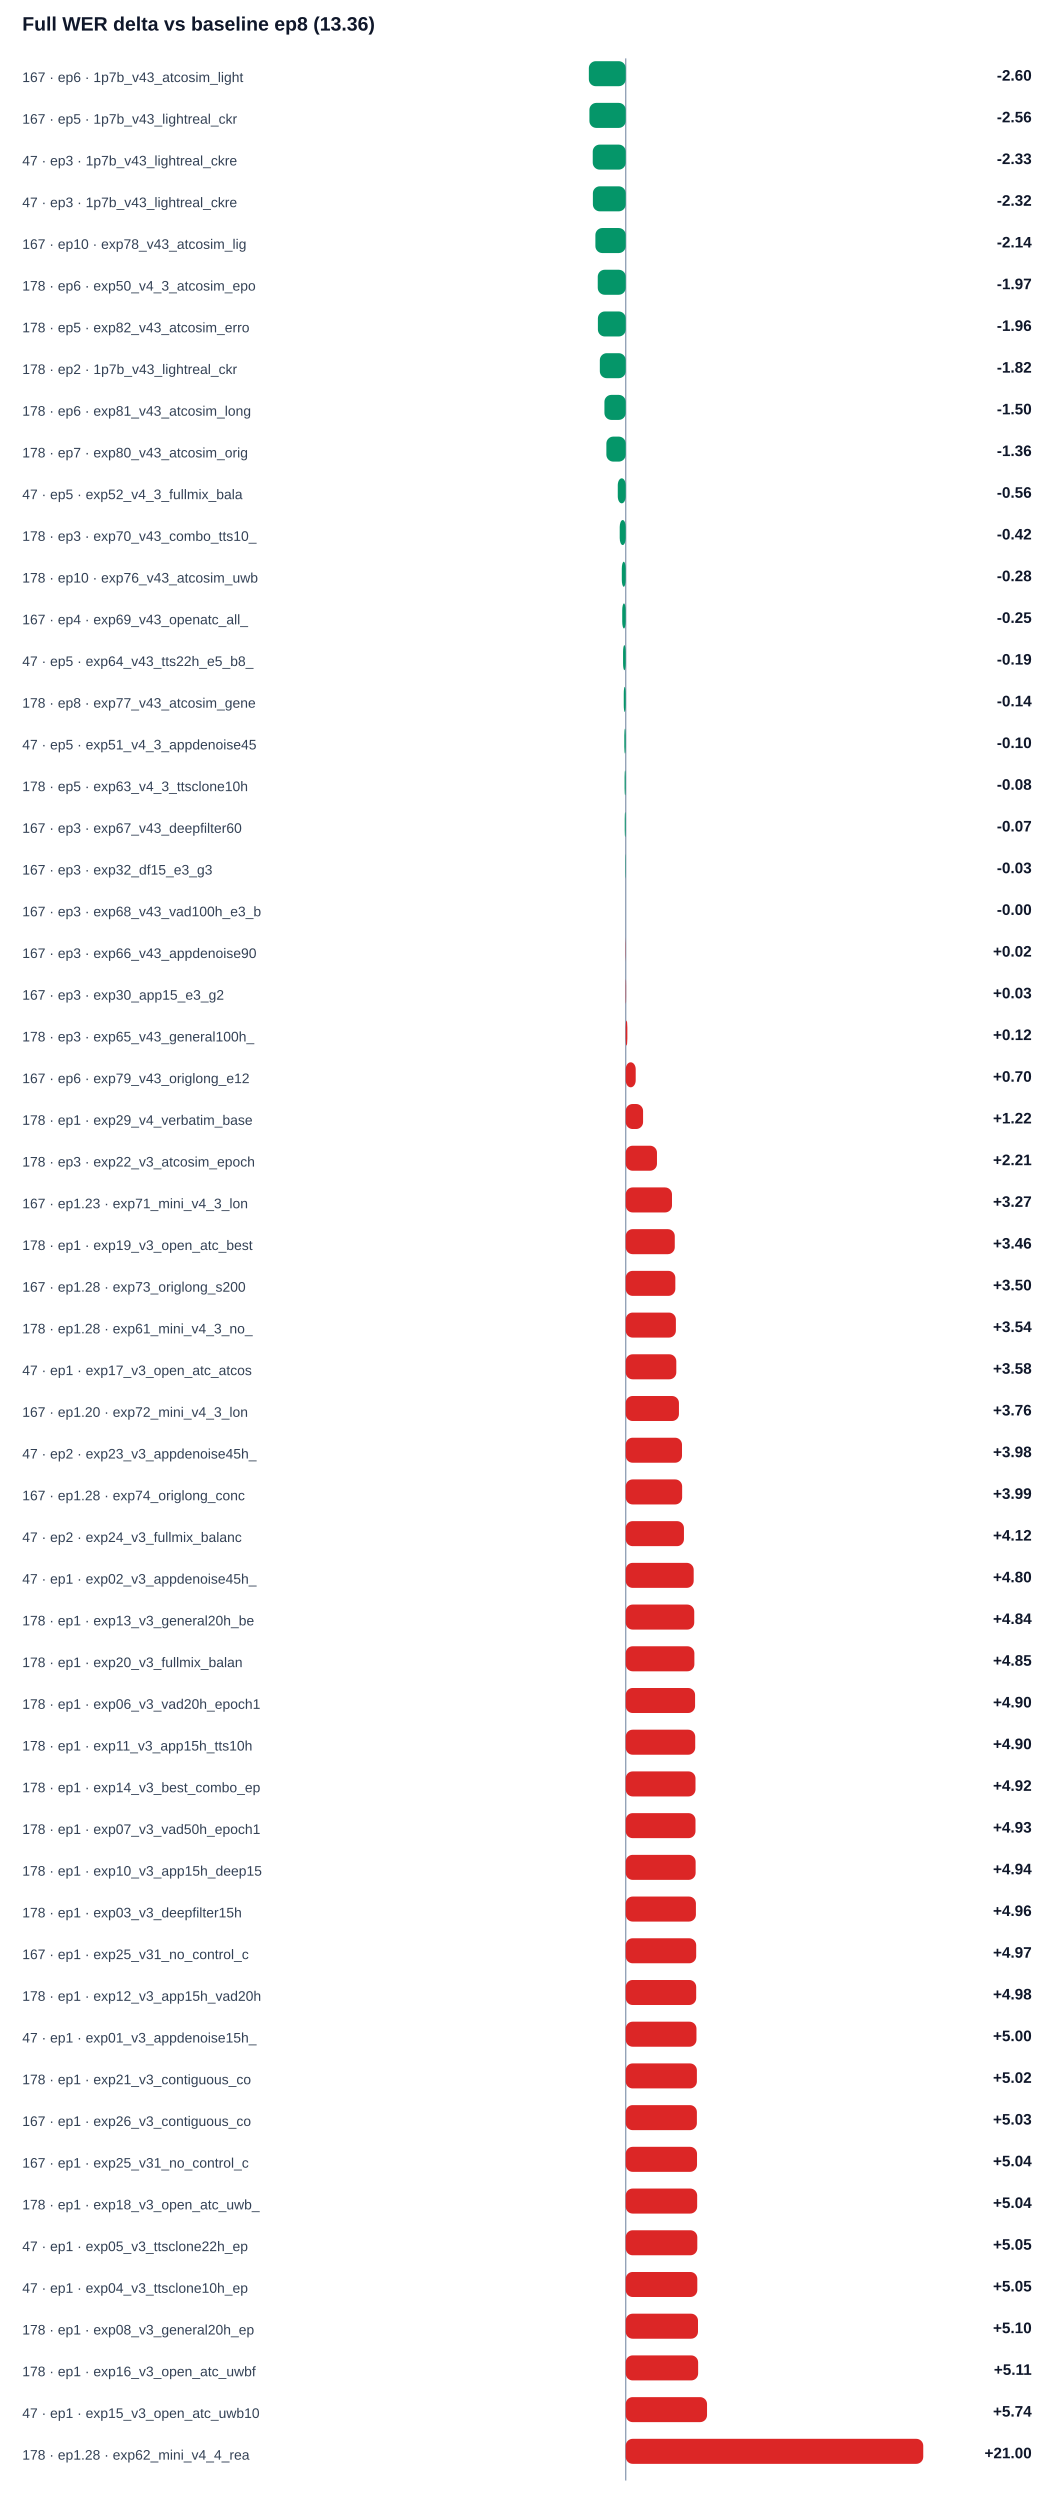
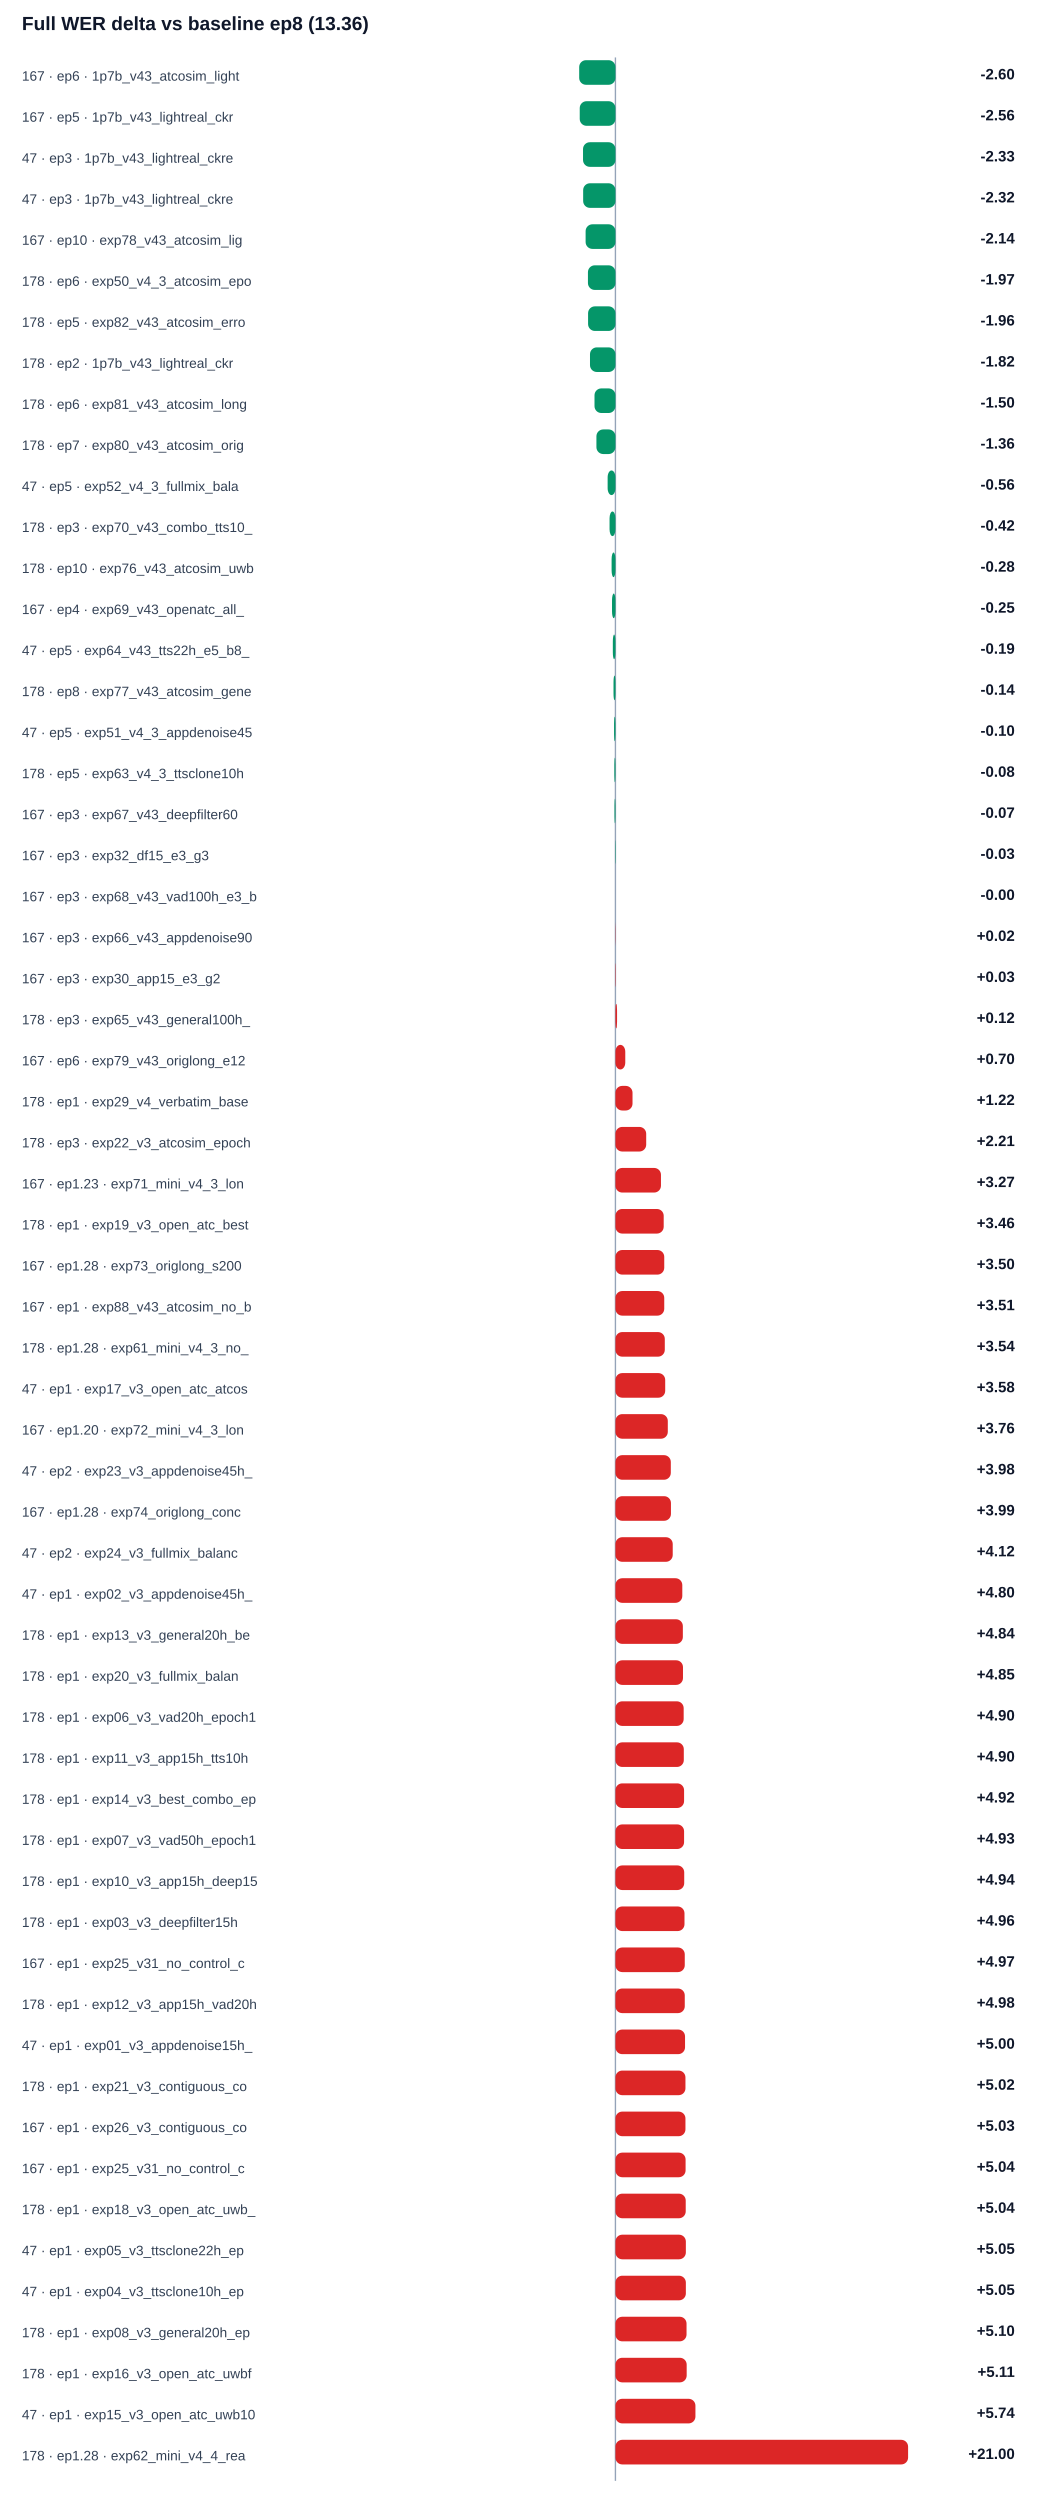
- <svg xmlns="http://www.w3.org/2000/svg" width="100%" viewBox="0 0 760 1798" style="max-width:760px;background:#ffffff;border:1px solid #e5e7eb;border-radius:10px;">
+ <svg xmlns="http://www.w3.org/2000/svg" width="100%" viewBox="0 0 760 1828" style="max-width:760px;background:#ffffff;border:1px solid #e5e7eb;border-radius:10px;">
  <text x="16.0" y="22.0" font-size="14" fill="#0f172a" text-anchor="start" font-family="Arial, sans-serif" font-weight="700">Full WER delta vs baseline ep8 (13.36)</text>
-   <line x1="450" y1="42" x2="450" y2="1784" stroke="#94a3b8" />
+   <line x1="450" y1="42" x2="450" y2="1814" stroke="#94a3b8" />
  <text x="16.0" y="59.0" font-size="10" fill="#334155" text-anchor="start" font-family="Arial, sans-serif" font-weight="400">167 · ep6 · 1p7b_v43_atcosim_light</text>
  <rect x="423.5" y="44" width="26.5" height="18" rx="5" fill="#059669" />
  <text x="742.0" y="58.0" font-size="11" fill="#0f172a" text-anchor="end" font-family="Arial, sans-serif" font-weight="700">-2.60</text>
  <text x="16.0" y="89.0" font-size="10" fill="#334155" text-anchor="start" font-family="Arial, sans-serif" font-weight="400">167 · ep5 · 1p7b_v43_lightreal_ckr</text>
  <rect x="423.9" y="74" width="26.1" height="18" rx="5" fill="#059669" />
  <text x="742.0" y="88.0" font-size="11" fill="#0f172a" text-anchor="end" font-family="Arial, sans-serif" font-weight="700">-2.56</text>
  <text x="16.0" y="119.0" font-size="10" fill="#334155" text-anchor="start" font-family="Arial, sans-serif" font-weight="400">47 · ep3 · 1p7b_v43_lightreal_ckre</text>
  <rect x="426.3" y="104" width="23.7" height="18" rx="5" fill="#059669" />
  <text x="742.0" y="118.0" font-size="11" fill="#0f172a" text-anchor="end" font-family="Arial, sans-serif" font-weight="700">-2.33</text>
  <text x="16.0" y="149.0" font-size="10" fill="#334155" text-anchor="start" font-family="Arial, sans-serif" font-weight="400">47 · ep3 · 1p7b_v43_lightreal_ckre</text>
  <rect x="426.4" y="134" width="23.6" height="18" rx="5" fill="#059669" />
  <text x="742.0" y="148.0" font-size="11" fill="#0f172a" text-anchor="end" font-family="Arial, sans-serif" font-weight="700">-2.32</text>
  <text x="16.0" y="179.0" font-size="10" fill="#334155" text-anchor="start" font-family="Arial, sans-serif" font-weight="400">167 · ep10 · exp78_v43_atcosim_lig</text>
  <rect x="428.2" y="164" width="21.8" height="18" rx="5" fill="#059669" />
  <text x="742.0" y="178.0" font-size="11" fill="#0f172a" text-anchor="end" font-family="Arial, sans-serif" font-weight="700">-2.14</text>
  <text x="16.0" y="209.0" font-size="10" fill="#334155" text-anchor="start" font-family="Arial, sans-serif" font-weight="400">178 · ep6 · exp50_v4_3_atcosim_epo</text>
  <rect x="429.9" y="194" width="20.1" height="18" rx="5" fill="#059669" />
  <text x="742.0" y="208.0" font-size="11" fill="#0f172a" text-anchor="end" font-family="Arial, sans-serif" font-weight="700">-1.97</text>
  <text x="16.0" y="239.0" font-size="10" fill="#334155" text-anchor="start" font-family="Arial, sans-serif" font-weight="400">178 · ep5 · exp82_v43_atcosim_erro</text>
  <rect x="430.0" y="224" width="20.0" height="18" rx="5" fill="#059669" />
  <text x="742.0" y="238.0" font-size="11" fill="#0f172a" text-anchor="end" font-family="Arial, sans-serif" font-weight="700">-1.96</text>
  <text x="16.0" y="269.0" font-size="10" fill="#334155" text-anchor="start" font-family="Arial, sans-serif" font-weight="400">178 · ep2 · 1p7b_v43_lightreal_ckr</text>
  <rect x="431.4" y="254" width="18.6" height="18" rx="5" fill="#059669" />
  <text x="742.0" y="268.0" font-size="11" fill="#0f172a" text-anchor="end" font-family="Arial, sans-serif" font-weight="700">-1.82</text>
  <text x="16.0" y="299.0" font-size="10" fill="#334155" text-anchor="start" font-family="Arial, sans-serif" font-weight="400">178 · ep6 · exp81_v43_atcosim_long</text>
  <rect x="434.7" y="284" width="15.3" height="18" rx="5" fill="#059669" />
  <text x="742.0" y="298.0" font-size="11" fill="#0f172a" text-anchor="end" font-family="Arial, sans-serif" font-weight="700">-1.50</text>
  <text x="16.0" y="329.0" font-size="10" fill="#334155" text-anchor="start" font-family="Arial, sans-serif" font-weight="400">178 · ep7 · exp80_v43_atcosim_orig</text>
  <rect x="436.1" y="314" width="13.9" height="18" rx="5" fill="#059669" />
  <text x="742.0" y="328.0" font-size="11" fill="#0f172a" text-anchor="end" font-family="Arial, sans-serif" font-weight="700">-1.36</text>
  <text x="16.0" y="359.0" font-size="10" fill="#334155" text-anchor="start" font-family="Arial, sans-serif" font-weight="400">47 · ep5 · exp52_v4_3_fullmix_bala</text>
  <rect x="444.3" y="344" width="5.7" height="18" rx="5" fill="#059669" />
  <text x="742.0" y="358.0" font-size="11" fill="#0f172a" text-anchor="end" font-family="Arial, sans-serif" font-weight="700">-0.56</text>
  <text x="16.0" y="389.0" font-size="10" fill="#334155" text-anchor="start" font-family="Arial, sans-serif" font-weight="400">178 · ep3 · exp70_v43_combo_tts10_</text>
  <rect x="445.7" y="374" width="4.3" height="18" rx="5" fill="#059669" />
  <text x="742.0" y="388.0" font-size="11" fill="#0f172a" text-anchor="end" font-family="Arial, sans-serif" font-weight="700">-0.42</text>
  <text x="16.0" y="419.0" font-size="10" fill="#334155" text-anchor="start" font-family="Arial, sans-serif" font-weight="400">178 · ep10 · exp76_v43_atcosim_uwb</text>
  <rect x="447.2" y="404" width="2.8" height="18" rx="5" fill="#059669" />
  <text x="742.0" y="418.0" font-size="11" fill="#0f172a" text-anchor="end" font-family="Arial, sans-serif" font-weight="700">-0.28</text>
  <text x="16.0" y="449.0" font-size="10" fill="#334155" text-anchor="start" font-family="Arial, sans-serif" font-weight="400">167 · ep4 · exp69_v43_openatc_all_</text>
  <rect x="447.5" y="434" width="2.5" height="18" rx="5" fill="#059669" />
  <text x="742.0" y="448.0" font-size="11" fill="#0f172a" text-anchor="end" font-family="Arial, sans-serif" font-weight="700">-0.25</text>
  <text x="16.0" y="479.0" font-size="10" fill="#334155" text-anchor="start" font-family="Arial, sans-serif" font-weight="400">47 · ep5 · exp64_v43_tts22h_e5_b8_</text>
  <rect x="448.1" y="464" width="1.9" height="18" rx="5" fill="#059669" />
  <text x="742.0" y="478.0" font-size="11" fill="#0f172a" text-anchor="end" font-family="Arial, sans-serif" font-weight="700">-0.19</text>
  <text x="16.0" y="509.0" font-size="10" fill="#334155" text-anchor="start" font-family="Arial, sans-serif" font-weight="400">178 · ep8 · exp77_v43_atcosim_gene</text>
  <rect x="448.6" y="494" width="1.4" height="18" rx="5" fill="#059669" />
  <text x="742.0" y="508.0" font-size="11" fill="#0f172a" text-anchor="end" font-family="Arial, sans-serif" font-weight="700">-0.14</text>
  <text x="16.0" y="539.0" font-size="10" fill="#334155" text-anchor="start" font-family="Arial, sans-serif" font-weight="400">47 · ep5 · exp51_v4_3_appdenoise45</text>
  <rect x="449.0" y="524" width="1.0" height="18" rx="5" fill="#059669" />
  <text x="742.0" y="538.0" font-size="11" fill="#0f172a" text-anchor="end" font-family="Arial, sans-serif" font-weight="700">-0.10</text>
  <text x="16.0" y="569.0" font-size="10" fill="#334155" text-anchor="start" font-family="Arial, sans-serif" font-weight="400">178 · ep5 · exp63_v4_3_ttsclone10h</text>
  <rect x="449.2" y="554" width="0.8" height="18" rx="5" fill="#059669" />
  <text x="742.0" y="568.0" font-size="11" fill="#0f172a" text-anchor="end" font-family="Arial, sans-serif" font-weight="700">-0.08</text>
  <text x="16.0" y="599.0" font-size="10" fill="#334155" text-anchor="start" font-family="Arial, sans-serif" font-weight="400">167 · ep3 · exp67_v43_deepfilter60</text>
  <rect x="449.3" y="584" width="0.7" height="18" rx="5" fill="#059669" />
  <text x="742.0" y="598.0" font-size="11" fill="#0f172a" text-anchor="end" font-family="Arial, sans-serif" font-weight="700">-0.07</text>
  <text x="16.0" y="629.0" font-size="10" fill="#334155" text-anchor="start" font-family="Arial, sans-serif" font-weight="400">167 · ep3 · exp32_df15_e3_g3</text>
  <rect x="449.7" y="614" width="0.3" height="18" rx="5" fill="#059669" />
  <text x="742.0" y="628.0" font-size="11" fill="#0f172a" text-anchor="end" font-family="Arial, sans-serif" font-weight="700">-0.03</text>
  <text x="16.0" y="659.0" font-size="10" fill="#334155" text-anchor="start" font-family="Arial, sans-serif" font-weight="400">167 · ep3 · exp68_v43_vad100h_e3_b</text>
  <rect x="450.0" y="644" width="0.0" height="18" rx="5" fill="#059669" />
  <text x="742.0" y="658.0" font-size="11" fill="#0f172a" text-anchor="end" font-family="Arial, sans-serif" font-weight="700">-0.00</text>
  <text x="16.0" y="689.0" font-size="10" fill="#334155" text-anchor="start" font-family="Arial, sans-serif" font-weight="400">167 · ep3 · exp66_v43_appdenoise90</text>
  <rect x="450.0" y="674" width="0.2" height="18" rx="5" fill="#dc2626" />
  <text x="742.0" y="688.0" font-size="11" fill="#0f172a" text-anchor="end" font-family="Arial, sans-serif" font-weight="700">+0.02</text>
  <text x="16.0" y="719.0" font-size="10" fill="#334155" text-anchor="start" font-family="Arial, sans-serif" font-weight="400">167 · ep3 · exp30_app15_e3_g2</text>
  <rect x="450.0" y="704" width="0.3" height="18" rx="5" fill="#dc2626" />
  <text x="742.0" y="718.0" font-size="11" fill="#0f172a" text-anchor="end" font-family="Arial, sans-serif" font-weight="700">+0.03</text>
  <text x="16.0" y="749.0" font-size="10" fill="#334155" text-anchor="start" font-family="Arial, sans-serif" font-weight="400">178 · ep3 · exp65_v43_general100h_</text>
  <rect x="450.0" y="734" width="1.2" height="18" rx="5" fill="#dc2626" />
  <text x="742.0" y="748.0" font-size="11" fill="#0f172a" text-anchor="end" font-family="Arial, sans-serif" font-weight="700">+0.12</text>
  <text x="16.0" y="779.0" font-size="10" fill="#334155" text-anchor="start" font-family="Arial, sans-serif" font-weight="400">167 · ep6 · exp79_v43_origlong_e12</text>
  <rect x="450.0" y="764" width="7.2" height="18" rx="5" fill="#dc2626" />
  <text x="742.0" y="778.0" font-size="11" fill="#0f172a" text-anchor="end" font-family="Arial, sans-serif" font-weight="700">+0.70</text>
  <text x="16.0" y="809.0" font-size="10" fill="#334155" text-anchor="start" font-family="Arial, sans-serif" font-weight="400">178 · ep1 · exp29_v4_verbatim_base</text>
  <rect x="450.0" y="794" width="12.5" height="18" rx="5" fill="#dc2626" />
  <text x="742.0" y="808.0" font-size="11" fill="#0f172a" text-anchor="end" font-family="Arial, sans-serif" font-weight="700">+1.22</text>
  <text x="16.0" y="839.0" font-size="10" fill="#334155" text-anchor="start" font-family="Arial, sans-serif" font-weight="400">178 · ep3 · exp22_v3_atcosim_epoch</text>
  <rect x="450.0" y="824" width="22.5" height="18" rx="5" fill="#dc2626" />
  <text x="742.0" y="838.0" font-size="11" fill="#0f172a" text-anchor="end" font-family="Arial, sans-serif" font-weight="700">+2.21</text>
  <text x="16.0" y="869.0" font-size="10" fill="#334155" text-anchor="start" font-family="Arial, sans-serif" font-weight="400">167 · ep1.23 · exp71_mini_v4_3_lon</text>
  <rect x="450.0" y="854" width="33.3" height="18" rx="5" fill="#dc2626" />
  <text x="742.0" y="868.0" font-size="11" fill="#0f172a" text-anchor="end" font-family="Arial, sans-serif" font-weight="700">+3.27</text>
  <text x="16.0" y="899.0" font-size="10" fill="#334155" text-anchor="start" font-family="Arial, sans-serif" font-weight="400">178 · ep1 · exp19_v3_open_atc_best</text>
  <rect x="450.0" y="884" width="35.3" height="18" rx="5" fill="#dc2626" />
  <text x="742.0" y="898.0" font-size="11" fill="#0f172a" text-anchor="end" font-family="Arial, sans-serif" font-weight="700">+3.46</text>
  <text x="16.0" y="929.0" font-size="10" fill="#334155" text-anchor="start" font-family="Arial, sans-serif" font-weight="400">167 · ep1.28 · exp73_origlong_s200</text>
  <rect x="450.0" y="914" width="35.7" height="18" rx="5" fill="#dc2626" />
  <text x="742.0" y="928.0" font-size="11" fill="#0f172a" text-anchor="end" font-family="Arial, sans-serif" font-weight="700">+3.50</text>
-   <text x="16.0" y="959.0" font-size="10" fill="#334155" text-anchor="start" font-family="Arial, sans-serif" font-weight="400">178 · ep1.28 · exp61_mini_v4_3_no_</text>
-   <rect x="450.0" y="944" width="36.1" height="18" rx="5" fill="#dc2626" />
-   <text x="742.0" y="958.0" font-size="11" fill="#0f172a" text-anchor="end" font-family="Arial, sans-serif" font-weight="700">+3.54</text>
-   <text x="16.0" y="989.0" font-size="10" fill="#334155" text-anchor="start" font-family="Arial, sans-serif" font-weight="400">47 · ep1 · exp17_v3_open_atc_atcos</text>
-   <rect x="450.0" y="974" width="36.4" height="18" rx="5" fill="#dc2626" />
-   <text x="742.0" y="988.0" font-size="11" fill="#0f172a" text-anchor="end" font-family="Arial, sans-serif" font-weight="700">+3.58</text>
-   <text x="16.0" y="1019.0" font-size="10" fill="#334155" text-anchor="start" font-family="Arial, sans-serif" font-weight="400">167 · ep1.20 · exp72_mini_v4_3_lon</text>
-   <rect x="450.0" y="1004" width="38.3" height="18" rx="5" fill="#dc2626" />
-   <text x="742.0" y="1018.0" font-size="11" fill="#0f172a" text-anchor="end" font-family="Arial, sans-serif" font-weight="700">+3.76</text>
-   <text x="16.0" y="1049.0" font-size="10" fill="#334155" text-anchor="start" font-family="Arial, sans-serif" font-weight="400">47 · ep2 · exp23_v3_appdenoise45h_</text>
-   <rect x="450.0" y="1034" width="40.5" height="18" rx="5" fill="#dc2626" />
-   <text x="742.0" y="1048.0" font-size="11" fill="#0f172a" text-anchor="end" font-family="Arial, sans-serif" font-weight="700">+3.98</text>
-   <text x="16.0" y="1079.0" font-size="10" fill="#334155" text-anchor="start" font-family="Arial, sans-serif" font-weight="400">167 · ep1.28 · exp74_origlong_conc</text>
-   <rect x="450.0" y="1064" width="40.6" height="18" rx="5" fill="#dc2626" />
-   <text x="742.0" y="1078.0" font-size="11" fill="#0f172a" text-anchor="end" font-family="Arial, sans-serif" font-weight="700">+3.99</text>
-   <text x="16.0" y="1109.0" font-size="10" fill="#334155" text-anchor="start" font-family="Arial, sans-serif" font-weight="400">47 · ep2 · exp24_v3_fullmix_balanc</text>
-   <rect x="450.0" y="1094" width="41.9" height="18" rx="5" fill="#dc2626" />
-   <text x="742.0" y="1108.0" font-size="11" fill="#0f172a" text-anchor="end" font-family="Arial, sans-serif" font-weight="700">+4.12</text>
-   <text x="16.0" y="1139.0" font-size="10" fill="#334155" text-anchor="start" font-family="Arial, sans-serif" font-weight="400">47 · ep1 · exp02_v3_appdenoise45h_</text>
-   <rect x="450.0" y="1124" width="48.9" height="18" rx="5" fill="#dc2626" />
-   <text x="742.0" y="1138.0" font-size="11" fill="#0f172a" text-anchor="end" font-family="Arial, sans-serif" font-weight="700">+4.80</text>
-   <text x="16.0" y="1169.0" font-size="10" fill="#334155" text-anchor="start" font-family="Arial, sans-serif" font-weight="400">178 · ep1 · exp13_v3_general20h_be</text>
-   <rect x="450.0" y="1154" width="49.3" height="18" rx="5" fill="#dc2626" />
-   <text x="742.0" y="1168.0" font-size="11" fill="#0f172a" text-anchor="end" font-family="Arial, sans-serif" font-weight="700">+4.84</text>
-   <text x="16.0" y="1199.0" font-size="10" fill="#334155" text-anchor="start" font-family="Arial, sans-serif" font-weight="400">178 · ep1 · exp20_v3_fullmix_balan</text>
-   <rect x="450.0" y="1184" width="49.4" height="18" rx="5" fill="#dc2626" />
-   <text x="742.0" y="1198.0" font-size="11" fill="#0f172a" text-anchor="end" font-family="Arial, sans-serif" font-weight="700">+4.85</text>
-   <text x="16.0" y="1229.0" font-size="10" fill="#334155" text-anchor="start" font-family="Arial, sans-serif" font-weight="400">178 · ep1 · exp06_v3_vad20h_epoch1</text>
-   <rect x="450.0" y="1214" width="49.9" height="18" rx="5" fill="#dc2626" />
-   <text x="742.0" y="1228.0" font-size="11" fill="#0f172a" text-anchor="end" font-family="Arial, sans-serif" font-weight="700">+4.90</text>
-   <text x="16.0" y="1259.0" font-size="10" fill="#334155" text-anchor="start" font-family="Arial, sans-serif" font-weight="400">178 · ep1 · exp11_v3_app15h_tts10h</text>
-   <rect x="450.0" y="1244" width="50.0" height="18" rx="5" fill="#dc2626" />
+   <text x="16.0" y="959.0" font-size="10" fill="#334155" text-anchor="start" font-family="Arial, sans-serif" font-weight="400">167 · ep1 · exp88_v43_atcosim_no_b</text>
+   <rect x="450.0" y="944" width="35.7" height="18" rx="5" fill="#dc2626" />
+   <text x="742.0" y="958.0" font-size="11" fill="#0f172a" text-anchor="end" font-family="Arial, sans-serif" font-weight="700">+3.51</text>
+   <text x="16.0" y="989.0" font-size="10" fill="#334155" text-anchor="start" font-family="Arial, sans-serif" font-weight="400">178 · ep1.28 · exp61_mini_v4_3_no_</text>
+   <rect x="450.0" y="974" width="36.1" height="18" rx="5" fill="#dc2626" />
+   <text x="742.0" y="988.0" font-size="11" fill="#0f172a" text-anchor="end" font-family="Arial, sans-serif" font-weight="700">+3.54</text>
+   <text x="16.0" y="1019.0" font-size="10" fill="#334155" text-anchor="start" font-family="Arial, sans-serif" font-weight="400">47 · ep1 · exp17_v3_open_atc_atcos</text>
+   <rect x="450.0" y="1004" width="36.4" height="18" rx="5" fill="#dc2626" />
+   <text x="742.0" y="1018.0" font-size="11" fill="#0f172a" text-anchor="end" font-family="Arial, sans-serif" font-weight="700">+3.58</text>
+   <text x="16.0" y="1049.0" font-size="10" fill="#334155" text-anchor="start" font-family="Arial, sans-serif" font-weight="400">167 · ep1.20 · exp72_mini_v4_3_lon</text>
+   <rect x="450.0" y="1034" width="38.3" height="18" rx="5" fill="#dc2626" />
+   <text x="742.0" y="1048.0" font-size="11" fill="#0f172a" text-anchor="end" font-family="Arial, sans-serif" font-weight="700">+3.76</text>
+   <text x="16.0" y="1079.0" font-size="10" fill="#334155" text-anchor="start" font-family="Arial, sans-serif" font-weight="400">47 · ep2 · exp23_v3_appdenoise45h_</text>
+   <rect x="450.0" y="1064" width="40.5" height="18" rx="5" fill="#dc2626" />
+   <text x="742.0" y="1078.0" font-size="11" fill="#0f172a" text-anchor="end" font-family="Arial, sans-serif" font-weight="700">+3.98</text>
+   <text x="16.0" y="1109.0" font-size="10" fill="#334155" text-anchor="start" font-family="Arial, sans-serif" font-weight="400">167 · ep1.28 · exp74_origlong_conc</text>
+   <rect x="450.0" y="1094" width="40.6" height="18" rx="5" fill="#dc2626" />
+   <text x="742.0" y="1108.0" font-size="11" fill="#0f172a" text-anchor="end" font-family="Arial, sans-serif" font-weight="700">+3.99</text>
+   <text x="16.0" y="1139.0" font-size="10" fill="#334155" text-anchor="start" font-family="Arial, sans-serif" font-weight="400">47 · ep2 · exp24_v3_fullmix_balanc</text>
+   <rect x="450.0" y="1124" width="41.9" height="18" rx="5" fill="#dc2626" />
+   <text x="742.0" y="1138.0" font-size="11" fill="#0f172a" text-anchor="end" font-family="Arial, sans-serif" font-weight="700">+4.12</text>
+   <text x="16.0" y="1169.0" font-size="10" fill="#334155" text-anchor="start" font-family="Arial, sans-serif" font-weight="400">47 · ep1 · exp02_v3_appdenoise45h_</text>
+   <rect x="450.0" y="1154" width="48.9" height="18" rx="5" fill="#dc2626" />
+   <text x="742.0" y="1168.0" font-size="11" fill="#0f172a" text-anchor="end" font-family="Arial, sans-serif" font-weight="700">+4.80</text>
+   <text x="16.0" y="1199.0" font-size="10" fill="#334155" text-anchor="start" font-family="Arial, sans-serif" font-weight="400">178 · ep1 · exp13_v3_general20h_be</text>
+   <rect x="450.0" y="1184" width="49.3" height="18" rx="5" fill="#dc2626" />
+   <text x="742.0" y="1198.0" font-size="11" fill="#0f172a" text-anchor="end" font-family="Arial, sans-serif" font-weight="700">+4.84</text>
+   <text x="16.0" y="1229.0" font-size="10" fill="#334155" text-anchor="start" font-family="Arial, sans-serif" font-weight="400">178 · ep1 · exp20_v3_fullmix_balan</text>
+   <rect x="450.0" y="1214" width="49.4" height="18" rx="5" fill="#dc2626" />
+   <text x="742.0" y="1228.0" font-size="11" fill="#0f172a" text-anchor="end" font-family="Arial, sans-serif" font-weight="700">+4.85</text>
+   <text x="16.0" y="1259.0" font-size="10" fill="#334155" text-anchor="start" font-family="Arial, sans-serif" font-weight="400">178 · ep1 · exp06_v3_vad20h_epoch1</text>
+   <rect x="450.0" y="1244" width="49.9" height="18" rx="5" fill="#dc2626" />
  <text x="742.0" y="1258.0" font-size="11" fill="#0f172a" text-anchor="end" font-family="Arial, sans-serif" font-weight="700">+4.90</text>
-   <text x="16.0" y="1289.0" font-size="10" fill="#334155" text-anchor="start" font-family="Arial, sans-serif" font-weight="400">178 · ep1 · exp14_v3_best_combo_ep</text>
-   <rect x="450.0" y="1274" width="50.2" height="18" rx="5" fill="#dc2626" />
-   <text x="742.0" y="1288.0" font-size="11" fill="#0f172a" text-anchor="end" font-family="Arial, sans-serif" font-weight="700">+4.92</text>
-   <text x="16.0" y="1319.0" font-size="10" fill="#334155" text-anchor="start" font-family="Arial, sans-serif" font-weight="400">178 · ep1 · exp07_v3_vad50h_epoch1</text>
+   <text x="16.0" y="1289.0" font-size="10" fill="#334155" text-anchor="start" font-family="Arial, sans-serif" font-weight="400">178 · ep1 · exp11_v3_app15h_tts10h</text>
+   <rect x="450.0" y="1274" width="50.0" height="18" rx="5" fill="#dc2626" />
+   <text x="742.0" y="1288.0" font-size="11" fill="#0f172a" text-anchor="end" font-family="Arial, sans-serif" font-weight="700">+4.90</text>
+   <text x="16.0" y="1319.0" font-size="10" fill="#334155" text-anchor="start" font-family="Arial, sans-serif" font-weight="400">178 · ep1 · exp14_v3_best_combo_ep</text>
  <rect x="450.0" y="1304" width="50.2" height="18" rx="5" fill="#dc2626" />
-   <text x="742.0" y="1318.0" font-size="11" fill="#0f172a" text-anchor="end" font-family="Arial, sans-serif" font-weight="700">+4.93</text>
-   <text x="16.0" y="1349.0" font-size="10" fill="#334155" text-anchor="start" font-family="Arial, sans-serif" font-weight="400">178 · ep1 · exp10_v3_app15h_deep15</text>
-   <rect x="450.0" y="1334" width="50.3" height="18" rx="5" fill="#dc2626" />
-   <text x="742.0" y="1348.0" font-size="11" fill="#0f172a" text-anchor="end" font-family="Arial, sans-serif" font-weight="700">+4.94</text>
-   <text x="16.0" y="1379.0" font-size="10" fill="#334155" text-anchor="start" font-family="Arial, sans-serif" font-weight="400">178 · ep1 · exp03_v3_deepfilter15h</text>
-   <rect x="450.0" y="1364" width="50.5" height="18" rx="5" fill="#dc2626" />
-   <text x="742.0" y="1378.0" font-size="11" fill="#0f172a" text-anchor="end" font-family="Arial, sans-serif" font-weight="700">+4.96</text>
-   <text x="16.0" y="1409.0" font-size="10" fill="#334155" text-anchor="start" font-family="Arial, sans-serif" font-weight="400">167 · ep1 · exp25_v31_no_control_c</text>
-   <rect x="450.0" y="1394" width="50.7" height="18" rx="5" fill="#dc2626" />
-   <text x="742.0" y="1408.0" font-size="11" fill="#0f172a" text-anchor="end" font-family="Arial, sans-serif" font-weight="700">+4.97</text>
-   <text x="16.0" y="1439.0" font-size="10" fill="#334155" text-anchor="start" font-family="Arial, sans-serif" font-weight="400">178 · ep1 · exp12_v3_app15h_vad20h</text>
+   <text x="742.0" y="1318.0" font-size="11" fill="#0f172a" text-anchor="end" font-family="Arial, sans-serif" font-weight="700">+4.92</text>
+   <text x="16.0" y="1349.0" font-size="10" fill="#334155" text-anchor="start" font-family="Arial, sans-serif" font-weight="400">178 · ep1 · exp07_v3_vad50h_epoch1</text>
+   <rect x="450.0" y="1334" width="50.2" height="18" rx="5" fill="#dc2626" />
+   <text x="742.0" y="1348.0" font-size="11" fill="#0f172a" text-anchor="end" font-family="Arial, sans-serif" font-weight="700">+4.93</text>
+   <text x="16.0" y="1379.0" font-size="10" fill="#334155" text-anchor="start" font-family="Arial, sans-serif" font-weight="400">178 · ep1 · exp10_v3_app15h_deep15</text>
+   <rect x="450.0" y="1364" width="50.3" height="18" rx="5" fill="#dc2626" />
+   <text x="742.0" y="1378.0" font-size="11" fill="#0f172a" text-anchor="end" font-family="Arial, sans-serif" font-weight="700">+4.94</text>
+   <text x="16.0" y="1409.0" font-size="10" fill="#334155" text-anchor="start" font-family="Arial, sans-serif" font-weight="400">178 · ep1 · exp03_v3_deepfilter15h</text>
+   <rect x="450.0" y="1394" width="50.5" height="18" rx="5" fill="#dc2626" />
+   <text x="742.0" y="1408.0" font-size="11" fill="#0f172a" text-anchor="end" font-family="Arial, sans-serif" font-weight="700">+4.96</text>
+   <text x="16.0" y="1439.0" font-size="10" fill="#334155" text-anchor="start" font-family="Arial, sans-serif" font-weight="400">167 · ep1 · exp25_v31_no_control_c</text>
  <rect x="450.0" y="1424" width="50.7" height="18" rx="5" fill="#dc2626" />
-   <text x="742.0" y="1438.0" font-size="11" fill="#0f172a" text-anchor="end" font-family="Arial, sans-serif" font-weight="700">+4.98</text>
-   <text x="16.0" y="1469.0" font-size="10" fill="#334155" text-anchor="start" font-family="Arial, sans-serif" font-weight="400">47 · ep1 · exp01_v3_appdenoise15h_</text>
-   <rect x="450.0" y="1454" width="50.9" height="18" rx="5" fill="#dc2626" />
-   <text x="742.0" y="1468.0" font-size="11" fill="#0f172a" text-anchor="end" font-family="Arial, sans-serif" font-weight="700">+5.00</text>
-   <text x="16.0" y="1499.0" font-size="10" fill="#334155" text-anchor="start" font-family="Arial, sans-serif" font-weight="400">178 · ep1 · exp21_v3_contiguous_co</text>
-   <rect x="450.0" y="1484" width="51.2" height="18" rx="5" fill="#dc2626" />
-   <text x="742.0" y="1498.0" font-size="11" fill="#0f172a" text-anchor="end" font-family="Arial, sans-serif" font-weight="700">+5.02</text>
-   <text x="16.0" y="1529.0" font-size="10" fill="#334155" text-anchor="start" font-family="Arial, sans-serif" font-weight="400">167 · ep1 · exp26_v3_contiguous_co</text>
+   <text x="742.0" y="1438.0" font-size="11" fill="#0f172a" text-anchor="end" font-family="Arial, sans-serif" font-weight="700">+4.97</text>
+   <text x="16.0" y="1469.0" font-size="10" fill="#334155" text-anchor="start" font-family="Arial, sans-serif" font-weight="400">178 · ep1 · exp12_v3_app15h_vad20h</text>
+   <rect x="450.0" y="1454" width="50.7" height="18" rx="5" fill="#dc2626" />
+   <text x="742.0" y="1468.0" font-size="11" fill="#0f172a" text-anchor="end" font-family="Arial, sans-serif" font-weight="700">+4.98</text>
+   <text x="16.0" y="1499.0" font-size="10" fill="#334155" text-anchor="start" font-family="Arial, sans-serif" font-weight="400">47 · ep1 · exp01_v3_appdenoise15h_</text>
+   <rect x="450.0" y="1484" width="50.9" height="18" rx="5" fill="#dc2626" />
+   <text x="742.0" y="1498.0" font-size="11" fill="#0f172a" text-anchor="end" font-family="Arial, sans-serif" font-weight="700">+5.00</text>
+   <text x="16.0" y="1529.0" font-size="10" fill="#334155" text-anchor="start" font-family="Arial, sans-serif" font-weight="400">178 · ep1 · exp21_v3_contiguous_co</text>
  <rect x="450.0" y="1514" width="51.2" height="18" rx="5" fill="#dc2626" />
-   <text x="742.0" y="1528.0" font-size="11" fill="#0f172a" text-anchor="end" font-family="Arial, sans-serif" font-weight="700">+5.03</text>
-   <text x="16.0" y="1559.0" font-size="10" fill="#334155" text-anchor="start" font-family="Arial, sans-serif" font-weight="400">167 · ep1 · exp25_v31_no_control_c</text>
-   <rect x="450.0" y="1544" width="51.3" height="18" rx="5" fill="#dc2626" />
-   <text x="742.0" y="1558.0" font-size="11" fill="#0f172a" text-anchor="end" font-family="Arial, sans-serif" font-weight="700">+5.04</text>
-   <text x="16.0" y="1589.0" font-size="10" fill="#334155" text-anchor="start" font-family="Arial, sans-serif" font-weight="400">178 · ep1 · exp18_v3_open_atc_uwb_</text>
-   <rect x="450.0" y="1574" width="51.4" height="18" rx="5" fill="#dc2626" />
+   <text x="742.0" y="1528.0" font-size="11" fill="#0f172a" text-anchor="end" font-family="Arial, sans-serif" font-weight="700">+5.02</text>
+   <text x="16.0" y="1559.0" font-size="10" fill="#334155" text-anchor="start" font-family="Arial, sans-serif" font-weight="400">167 · ep1 · exp26_v3_contiguous_co</text>
+   <rect x="450.0" y="1544" width="51.2" height="18" rx="5" fill="#dc2626" />
+   <text x="742.0" y="1558.0" font-size="11" fill="#0f172a" text-anchor="end" font-family="Arial, sans-serif" font-weight="700">+5.03</text>
+   <text x="16.0" y="1589.0" font-size="10" fill="#334155" text-anchor="start" font-family="Arial, sans-serif" font-weight="400">167 · ep1 · exp25_v31_no_control_c</text>
+   <rect x="450.0" y="1574" width="51.3" height="18" rx="5" fill="#dc2626" />
  <text x="742.0" y="1588.0" font-size="11" fill="#0f172a" text-anchor="end" font-family="Arial, sans-serif" font-weight="700">+5.04</text>
-   <text x="16.0" y="1619.0" font-size="10" fill="#334155" text-anchor="start" font-family="Arial, sans-serif" font-weight="400">47 · ep1 · exp05_v3_ttsclone22h_ep</text>
-   <rect x="450.0" y="1604" width="51.5" height="18" rx="5" fill="#dc2626" />
-   <text x="742.0" y="1618.0" font-size="11" fill="#0f172a" text-anchor="end" font-family="Arial, sans-serif" font-weight="700">+5.05</text>
-   <text x="16.0" y="1649.0" font-size="10" fill="#334155" text-anchor="start" font-family="Arial, sans-serif" font-weight="400">47 · ep1 · exp04_v3_ttsclone10h_ep</text>
+   <text x="16.0" y="1619.0" font-size="10" fill="#334155" text-anchor="start" font-family="Arial, sans-serif" font-weight="400">178 · ep1 · exp18_v3_open_atc_uwb_</text>
+   <rect x="450.0" y="1604" width="51.4" height="18" rx="5" fill="#dc2626" />
+   <text x="742.0" y="1618.0" font-size="11" fill="#0f172a" text-anchor="end" font-family="Arial, sans-serif" font-weight="700">+5.04</text>
+   <text x="16.0" y="1649.0" font-size="10" fill="#334155" text-anchor="start" font-family="Arial, sans-serif" font-weight="400">47 · ep1 · exp05_v3_ttsclone22h_ep</text>
  <rect x="450.0" y="1634" width="51.5" height="18" rx="5" fill="#dc2626" />
  <text x="742.0" y="1648.0" font-size="11" fill="#0f172a" text-anchor="end" font-family="Arial, sans-serif" font-weight="700">+5.05</text>
-   <text x="16.0" y="1679.0" font-size="10" fill="#334155" text-anchor="start" font-family="Arial, sans-serif" font-weight="400">178 · ep1 · exp08_v3_general20h_ep</text>
-   <rect x="450.0" y="1664" width="52.0" height="18" rx="5" fill="#dc2626" />
-   <text x="742.0" y="1678.0" font-size="11" fill="#0f172a" text-anchor="end" font-family="Arial, sans-serif" font-weight="700">+5.10</text>
-   <text x="16.0" y="1709.0" font-size="10" fill="#334155" text-anchor="start" font-family="Arial, sans-serif" font-weight="400">178 · ep1 · exp16_v3_open_atc_uwbf</text>
-   <rect x="450.0" y="1694" width="52.1" height="18" rx="5" fill="#dc2626" />
-   <text x="742.0" y="1708.0" font-size="11" fill="#0f172a" text-anchor="end" font-family="Arial, sans-serif" font-weight="700">+5.11</text>
-   <text x="16.0" y="1739.0" font-size="10" fill="#334155" text-anchor="start" font-family="Arial, sans-serif" font-weight="400">47 · ep1 · exp15_v3_open_atc_uwb10</text>
-   <rect x="450.0" y="1724" width="58.5" height="18" rx="5" fill="#dc2626" />
-   <text x="742.0" y="1738.0" font-size="11" fill="#0f172a" text-anchor="end" font-family="Arial, sans-serif" font-weight="700">+5.74</text>
-   <text x="16.0" y="1769.0" font-size="10" fill="#334155" text-anchor="start" font-family="Arial, sans-serif" font-weight="400">178 · ep1.28 · exp62_mini_v4_4_rea</text>
-   <rect x="450.0" y="1754" width="214.0" height="18" rx="5" fill="#dc2626" />
-   <text x="742.0" y="1768.0" font-size="11" fill="#0f172a" text-anchor="end" font-family="Arial, sans-serif" font-weight="700">+21.00</text>
+   <text x="16.0" y="1679.0" font-size="10" fill="#334155" text-anchor="start" font-family="Arial, sans-serif" font-weight="400">47 · ep1 · exp04_v3_ttsclone10h_ep</text>
+   <rect x="450.0" y="1664" width="51.5" height="18" rx="5" fill="#dc2626" />
+   <text x="742.0" y="1678.0" font-size="11" fill="#0f172a" text-anchor="end" font-family="Arial, sans-serif" font-weight="700">+5.05</text>
+   <text x="16.0" y="1709.0" font-size="10" fill="#334155" text-anchor="start" font-family="Arial, sans-serif" font-weight="400">178 · ep1 · exp08_v3_general20h_ep</text>
+   <rect x="450.0" y="1694" width="52.0" height="18" rx="5" fill="#dc2626" />
+   <text x="742.0" y="1708.0" font-size="11" fill="#0f172a" text-anchor="end" font-family="Arial, sans-serif" font-weight="700">+5.10</text>
+   <text x="16.0" y="1739.0" font-size="10" fill="#334155" text-anchor="start" font-family="Arial, sans-serif" font-weight="400">178 · ep1 · exp16_v3_open_atc_uwbf</text>
+   <rect x="450.0" y="1724" width="52.1" height="18" rx="5" fill="#dc2626" />
+   <text x="742.0" y="1738.0" font-size="11" fill="#0f172a" text-anchor="end" font-family="Arial, sans-serif" font-weight="700">+5.11</text>
+   <text x="16.0" y="1769.0" font-size="10" fill="#334155" text-anchor="start" font-family="Arial, sans-serif" font-weight="400">47 · ep1 · exp15_v3_open_atc_uwb10</text>
+   <rect x="450.0" y="1754" width="58.5" height="18" rx="5" fill="#dc2626" />
+   <text x="742.0" y="1768.0" font-size="11" fill="#0f172a" text-anchor="end" font-family="Arial, sans-serif" font-weight="700">+5.74</text>
+   <text x="16.0" y="1799.0" font-size="10" fill="#334155" text-anchor="start" font-family="Arial, sans-serif" font-weight="400">178 · ep1.28 · exp62_mini_v4_4_rea</text>
+   <rect x="450.0" y="1784" width="214.0" height="18" rx="5" fill="#dc2626" />
+   <text x="742.0" y="1798.0" font-size="11" fill="#0f172a" text-anchor="end" font-family="Arial, sans-serif" font-weight="700">+21.00</text>
</svg>
